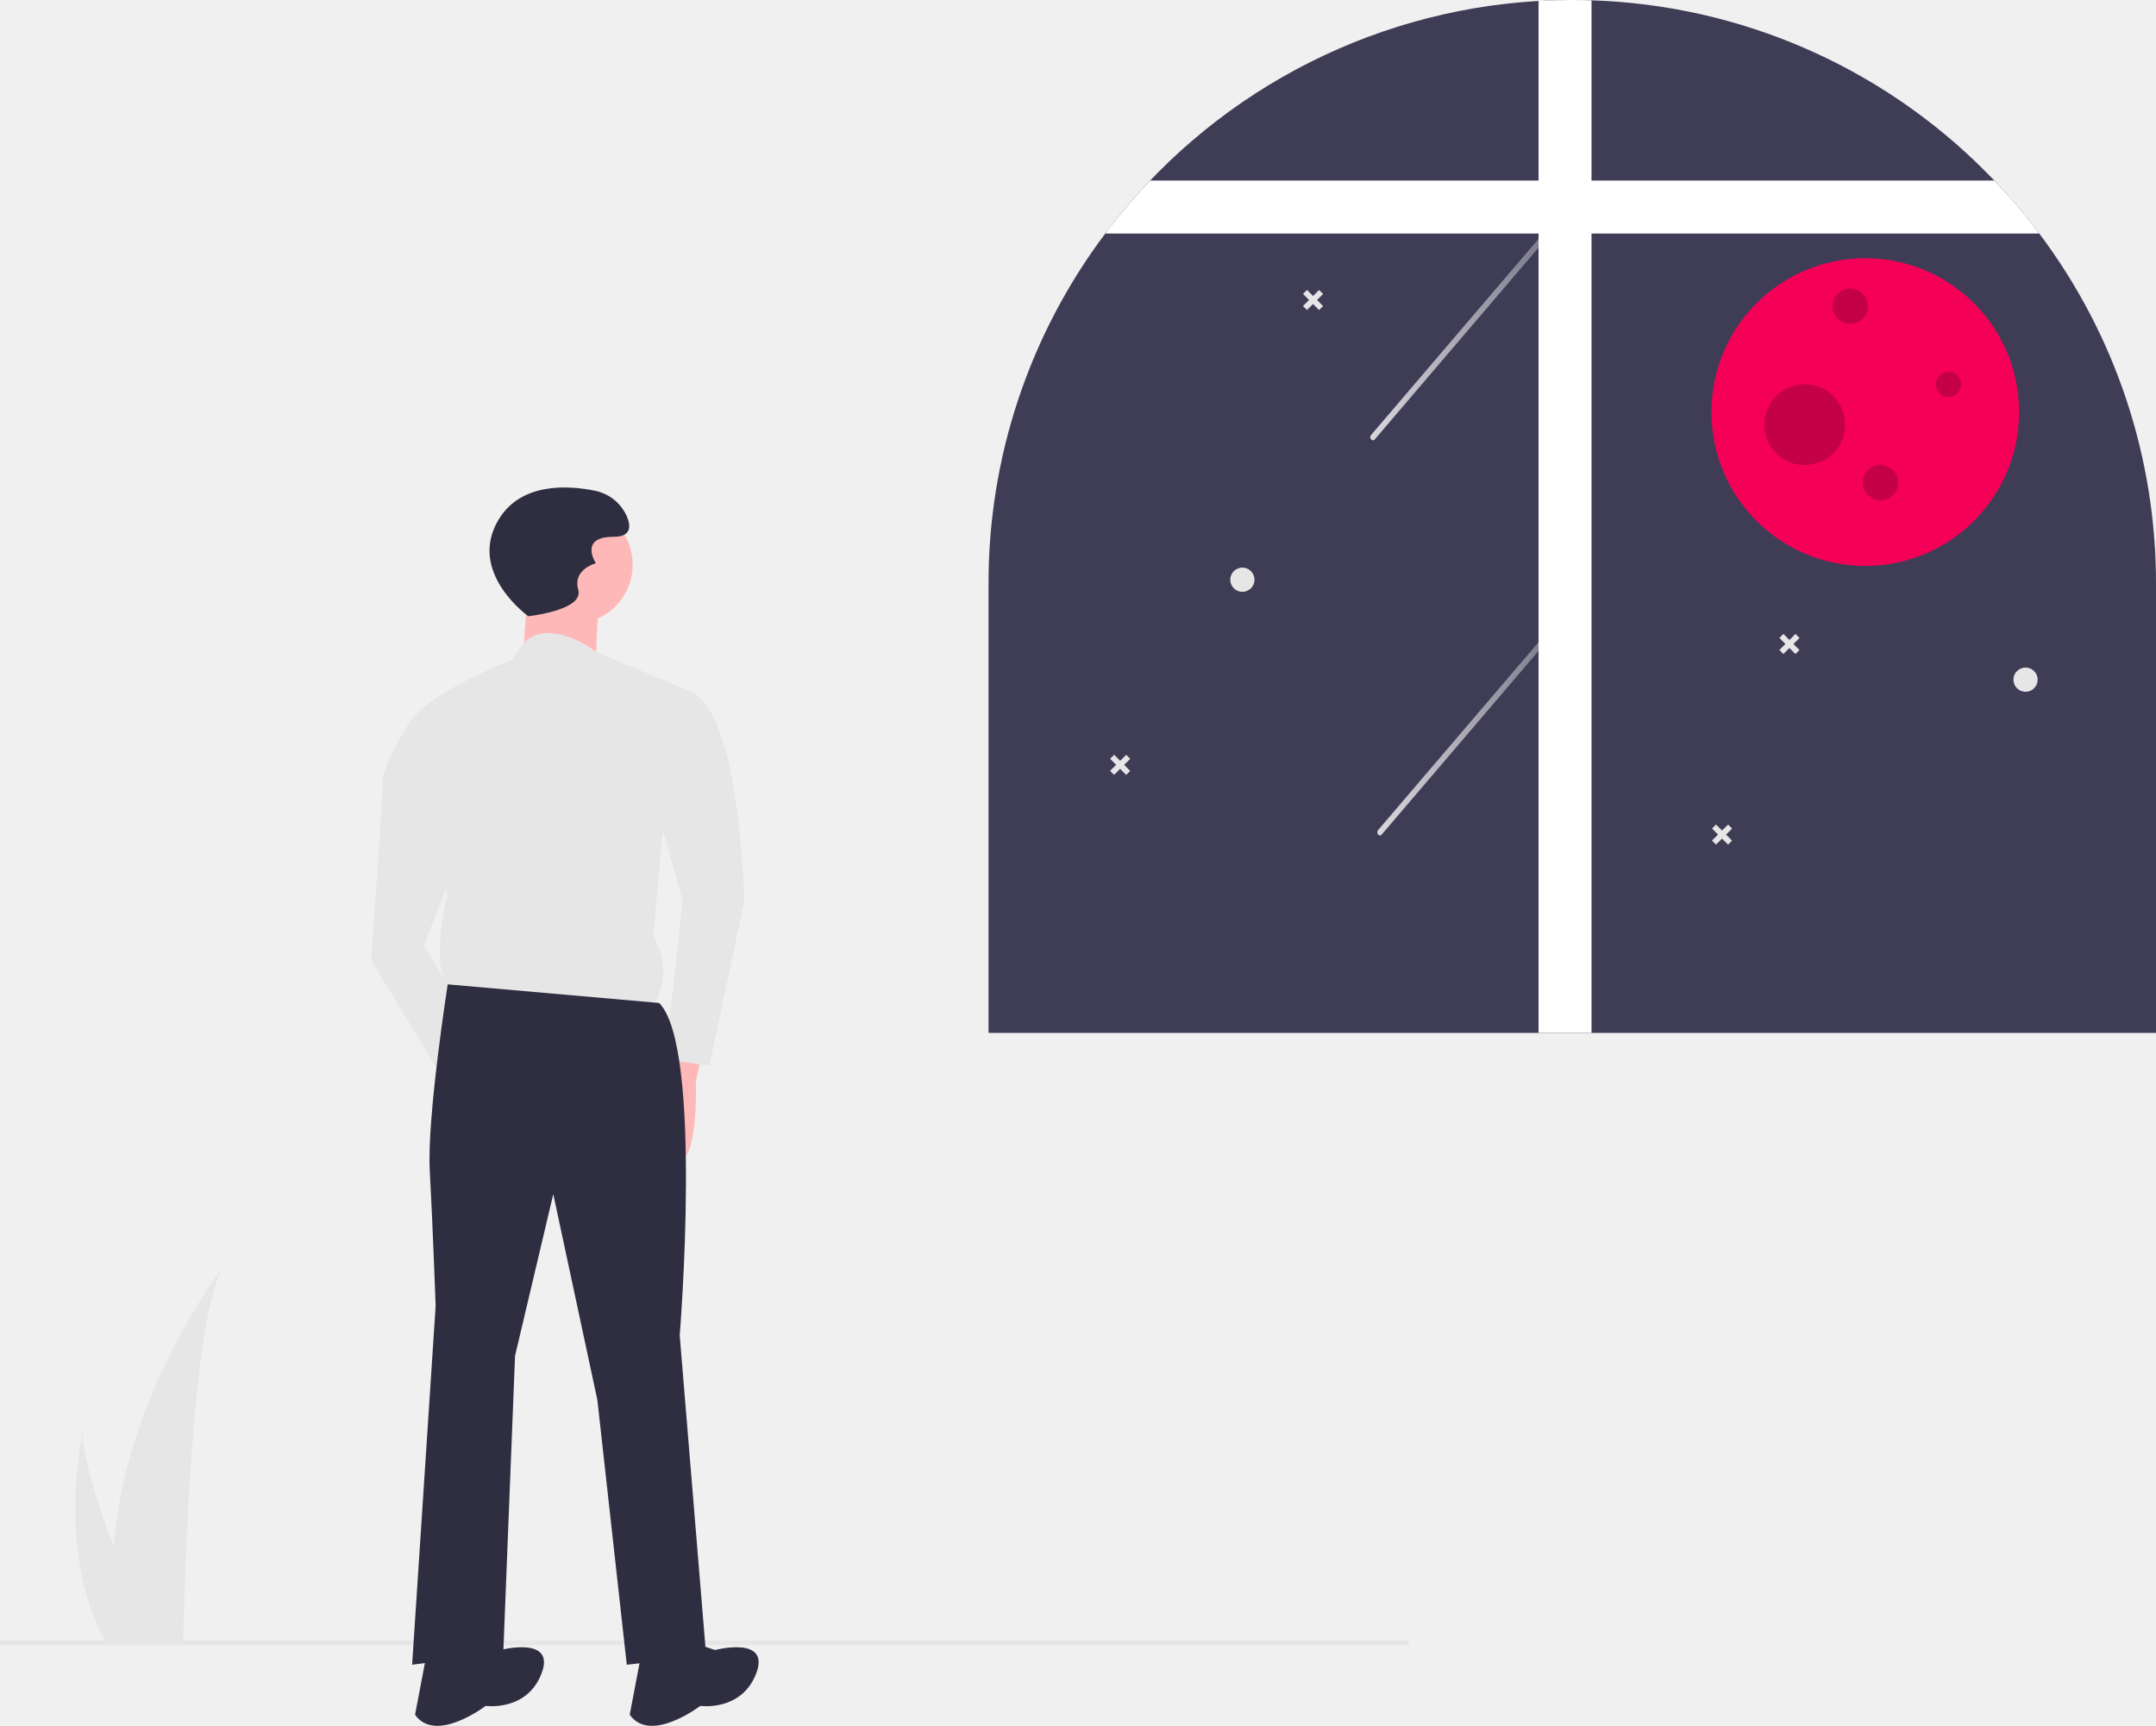
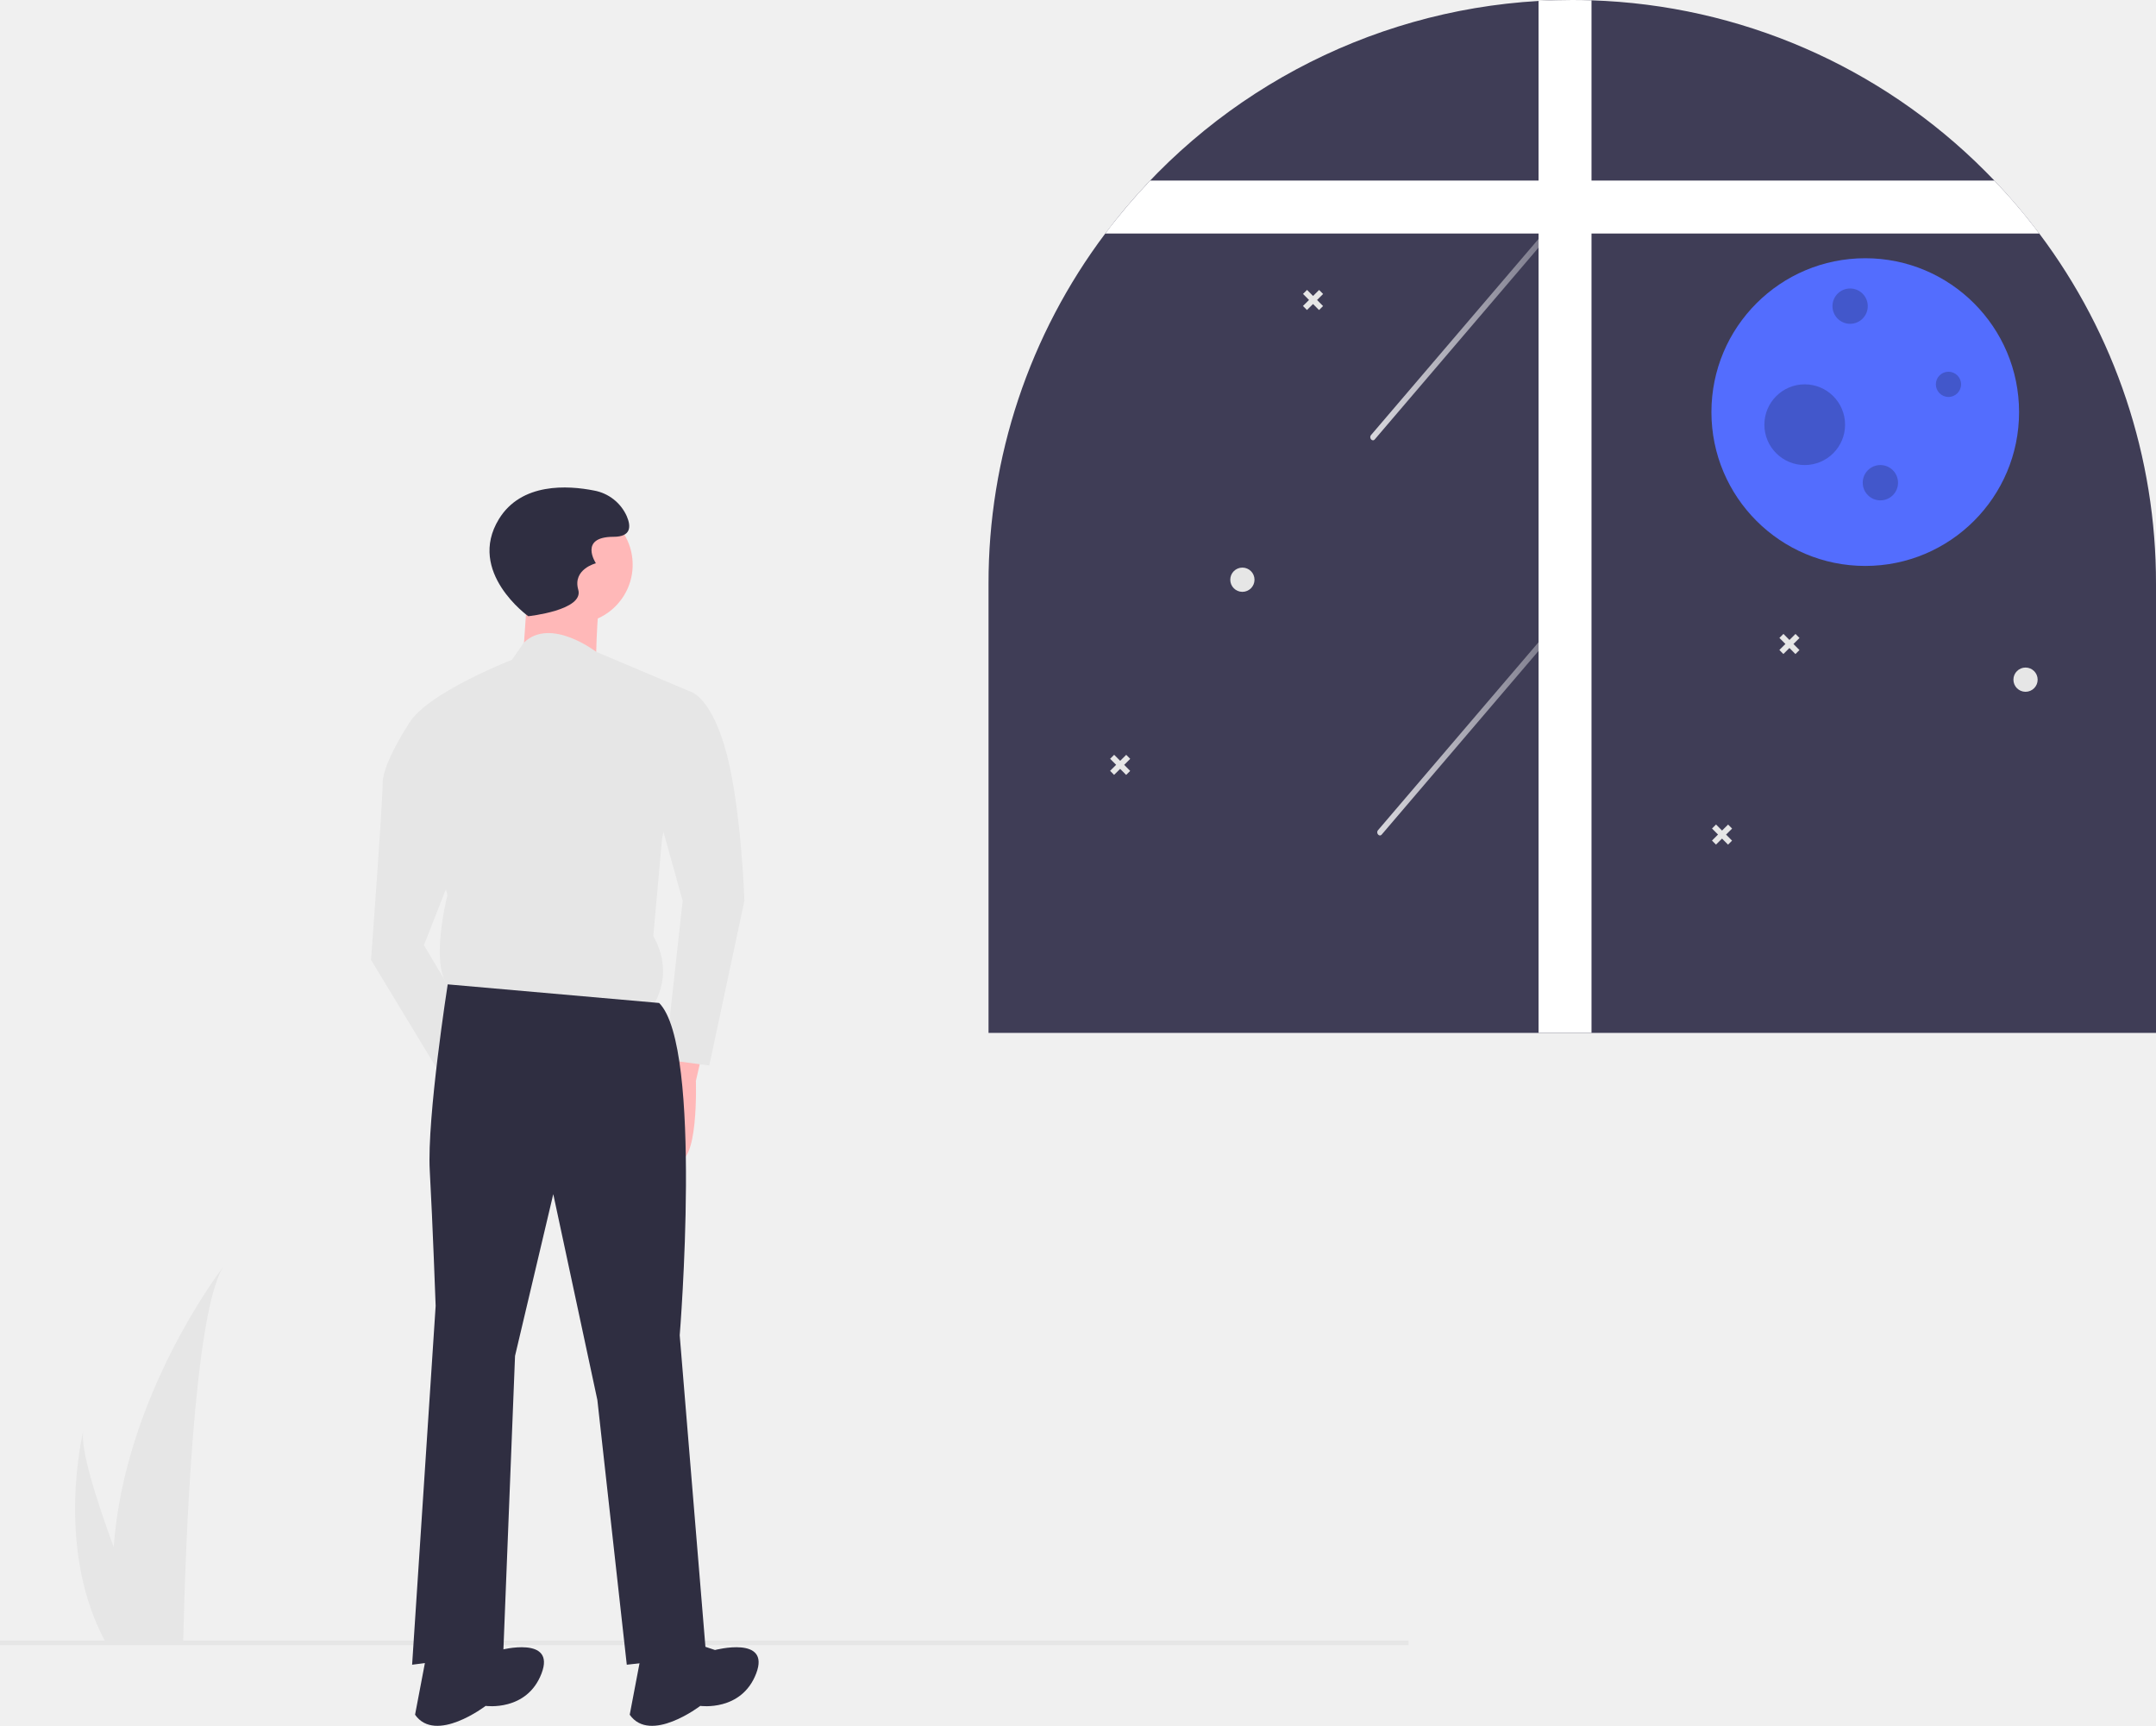
<svg xmlns="http://www.w3.org/2000/svg" xmlns:xlink="http://www.w3.org/1999/xlink" id="b775a045-a0f7-423c-8ece-7103af0a8d2a" data-name="Layer 1" width="927.76" height="742.508" viewBox="0 0 927.76 742.508">
  <defs>
    <linearGradient id="e4fa8566-8067-4800-bb45-fde9d0ef8fed" x1="728.763" y1="387.373" x2="815.573" y2="387.373" gradientUnits="userSpaceOnUse">
      <stop offset="0" stop-color="#fff" />
      <stop offset="1" stop-color="#fff" stop-opacity="0.3" />
    </linearGradient>
    <linearGradient id="aec9065a-fb64-4d23-a52d-034f51d95de1" x1="725.763" y1="217.373" x2="812.573" y2="217.373" xlink:href="#e4fa8566-8067-4800-bb45-fde9d0ef8fed" />
  </defs>
  <path d="M1063.88,329.939V523.119h-502.38V329.939a249.991,249.991,0,0,1,50.23-150.72,251.155,251.155,0,0,1,186.46-100.06q7.185-.42,14.5-.41c2.77,0,5.54.04,8.28.14a250.354,250.354,0,0,1,169.33,73.43c1.36,1.36,2.69,2.73,4.03,4.11a253.05,253.05,0,0,1,19.32,22.79A250.055,250.055,0,0,1,1063.88,329.939Z" transform="translate(-136.1201 -78.74589)" fill="#3f3d56" />
-   <circle cx="802.645" cy="177.292" r="66.193" fill="#f50057" />
+   <circle cx="802.645" cy="177.292" r="66.193" fill="#536DFE" />
  <circle cx="796.134" cy="131.716" r="7.596" opacity="0.2" />
  <circle cx="809.156" cy="207.675" r="7.596" opacity="0.2" />
  <circle cx="838.454" cy="165.355" r="5.426" opacity="0.2" />
  <circle cx="776.602" cy="182.717" r="17.362" opacity="0.2" />
  <path d="M730.686,437.807l32.971-38.599,32.971-38.599,18.612-21.79c1.03-1.206-.559-3.086-1.589-1.881L780.679,375.538l-32.971,38.599L729.096,435.926c-1.03,1.206.559,3.086,1.589,1.881Z" transform="translate(-136.1201 -78.74589)" opacity="0.8" fill="url(#e4fa8566-8067-4800-bb45-fde9d0ef8fed)" />
  <path d="M727.686,267.807l32.971-38.599,32.971-38.599,18.612-21.79c1.03-1.206-.559-3.086-1.589-1.881L777.679,205.538l-32.971,38.599L726.096,265.926c-1.03,1.206.559,3.086,1.589,1.881Z" transform="translate(-136.1201 -78.74589)" opacity="0.8" fill="url(#aec9065a-fb64-4d23-a52d-034f51d95de1)" />
  <path d="M820.973,78.891V523.117H798.185V79.16q7.194-.419,14.502-.414C815.463,78.746,818.229,78.787,820.973,78.891Z" transform="translate(-136.1201 -78.74589)" fill="#fff" />
  <path d="M1013.648,179.221H611.725a251.945,251.945,0,0,1,19.318-22.788H994.33A251.945,251.945,0,0,1,1013.648,179.221Z" transform="translate(-136.1201 -78.74589)" fill="#fff" />
  <circle cx="871.619" cy="292.415" r="5.215" fill="#e6e6e6" />
  <circle cx="534.619" cy="249.415" r="5.215" fill="#e6e6e6" />
  <polygon points="772.631 272.745 770.028 275.331 767.442 272.727 765.707 274.451 768.292 277.054 765.689 279.64 767.412 281.375 770.016 278.79 772.601 281.393 774.337 279.669 771.751 277.066 774.354 274.481 772.631 272.745" fill="#e6e6e6" />
  <polygon points="484.631 324.745 482.028 327.331 479.442 324.727 477.707 326.451 480.292 329.054 477.689 331.64 479.412 333.375 482.016 330.79 484.601 333.393 486.337 331.669 483.751 329.066 486.354 326.481 484.631 324.745" fill="#e6e6e6" />
  <polygon points="743.631 354.745 741.028 357.331 738.442 354.727 736.707 356.451 739.292 359.054 736.689 361.64 738.412 363.375 741.016 360.79 743.601 363.393 745.337 361.669 742.751 359.066 745.354 356.481 743.631 354.745" fill="#e6e6e6" />
  <polygon points="567.631 124.745 565.028 127.331 562.442 124.727 560.707 126.451 563.292 129.054 560.689 131.64 562.412 133.375 565.016 130.79 567.601 133.393 569.337 131.669 566.751 129.066 569.354 126.481 567.631 124.745" fill="#e6e6e6" />
  <rect y="705.803" width="606.096" height="2" fill="#e6e6e6" />
  <path d="M232.544,623.31c-13.25,18.73-16.75,125.33-17.53,159.5-.02.77-.04,1.5-.05,2.19h-33.54c-.41-.73-.79-1.45-1.15-2.19-19.88-39.24-8.85-86.29-8.27-88.67-1.51,7.48,5.32,29.16,13.04,50.16C189.754,679.73,230.024,626.57,232.544,623.31Z" transform="translate(-136.1201 -78.74589)" fill="#e6e6e6" />
  <path d="M439.365,527.335,435.569,543.785s1.265,37.961-8.858,34.165-7.592-36.695-7.592-36.695l8.858-16.45Z" transform="translate(-136.1201 -78.74589)" fill="#ffb8b8" />
  <circle cx="246.937" cy="242.968" r="25.307" fill="#ffb8b8" />
  <path d="M363.444,328.674l-2.531,36.695,31.634,3.796s0-30.369,2.531-34.165S363.444,328.674,363.444,328.674Z" transform="translate(-136.1201 -78.74589)" fill="#ffb8b8" />
  <path d="M433.598,376.461l-40.991-17.317s-19.587-15.086-31.059-3.91l-5.149,7.375s-45.537,17.755-45.525,31.674l17.776,69.579s-10.089,39.235,5.098,41.752l82.255,7.52s11.376-13.929,1.238-31.635l3.76-41.76Z" transform="translate(-136.1201 -78.74589)" fill="#e6e6e6" />
  <path d="M405.761,377.751l27.837-1.29s8.86,2.523,15.208,26.559,7.647,63.261,7.647,63.261l-15.122,70.873-18.983-2.514,7.532-68.336-12.693-45.542Z" transform="translate(-136.1201 -78.74589)" fill="#e6e6e6" />
  <path d="M326.05,385.413,312.329,389.699s-11.567,17.247-11.56,26.104-4.995,75.926-4.995,75.926l32.947,54.382L338.821,519.53l-20.276-34.147,16.413-41.771Z" transform="translate(-136.1201 -78.74589)" fill="#e6e6e6" />
  <path d="M419.752,510.253l-90.975-8.004s-8.988,57.353-7.723,80.13S323.585,640.585,323.585,640.585L313.462,794.959l39.226-5.061,5.061-127.801,16.45-69.595,18.98,88.575,12.654,113.882,34.165-3.796L428.61,653.239S438.733,529.233,419.752,510.253Z" transform="translate(-136.1201 -78.74589)" fill="#2f2e41" />
  <path d="M432.406,784.836l11.388,3.796s24.042-6.327,17.715,10.123-24.042,13.919-24.042,13.919-21.511,16.45-30.369,3.796l5.061-26.573Z" transform="translate(-136.1201 -78.74589)" fill="#2f2e41" />
  <path d="M340.035,784.836l11.388,3.796s24.042-6.327,17.715,10.123-24.042,13.919-24.042,13.919S323.585,829.124,314.727,816.47l5.061-26.573Z" transform="translate(-136.1201 -78.74589)" fill="#2f2e41" />
  <path d="M363.444,343.858s-26.573-18.98-12.654-41.757c9.656-15.801,29.665-14.55,41.015-12.302a19.175,19.175,0,0,1,14.028,11.037c1.898,4.429,1.898,8.858-5.694,8.858-15.184,0-7.592,11.388-7.592,11.388s-10.123,2.531-7.592,11.388S363.444,343.858,363.444,343.858Z" transform="translate(-136.1201 -78.74589)" fill="#2f2e41" />
</svg>
